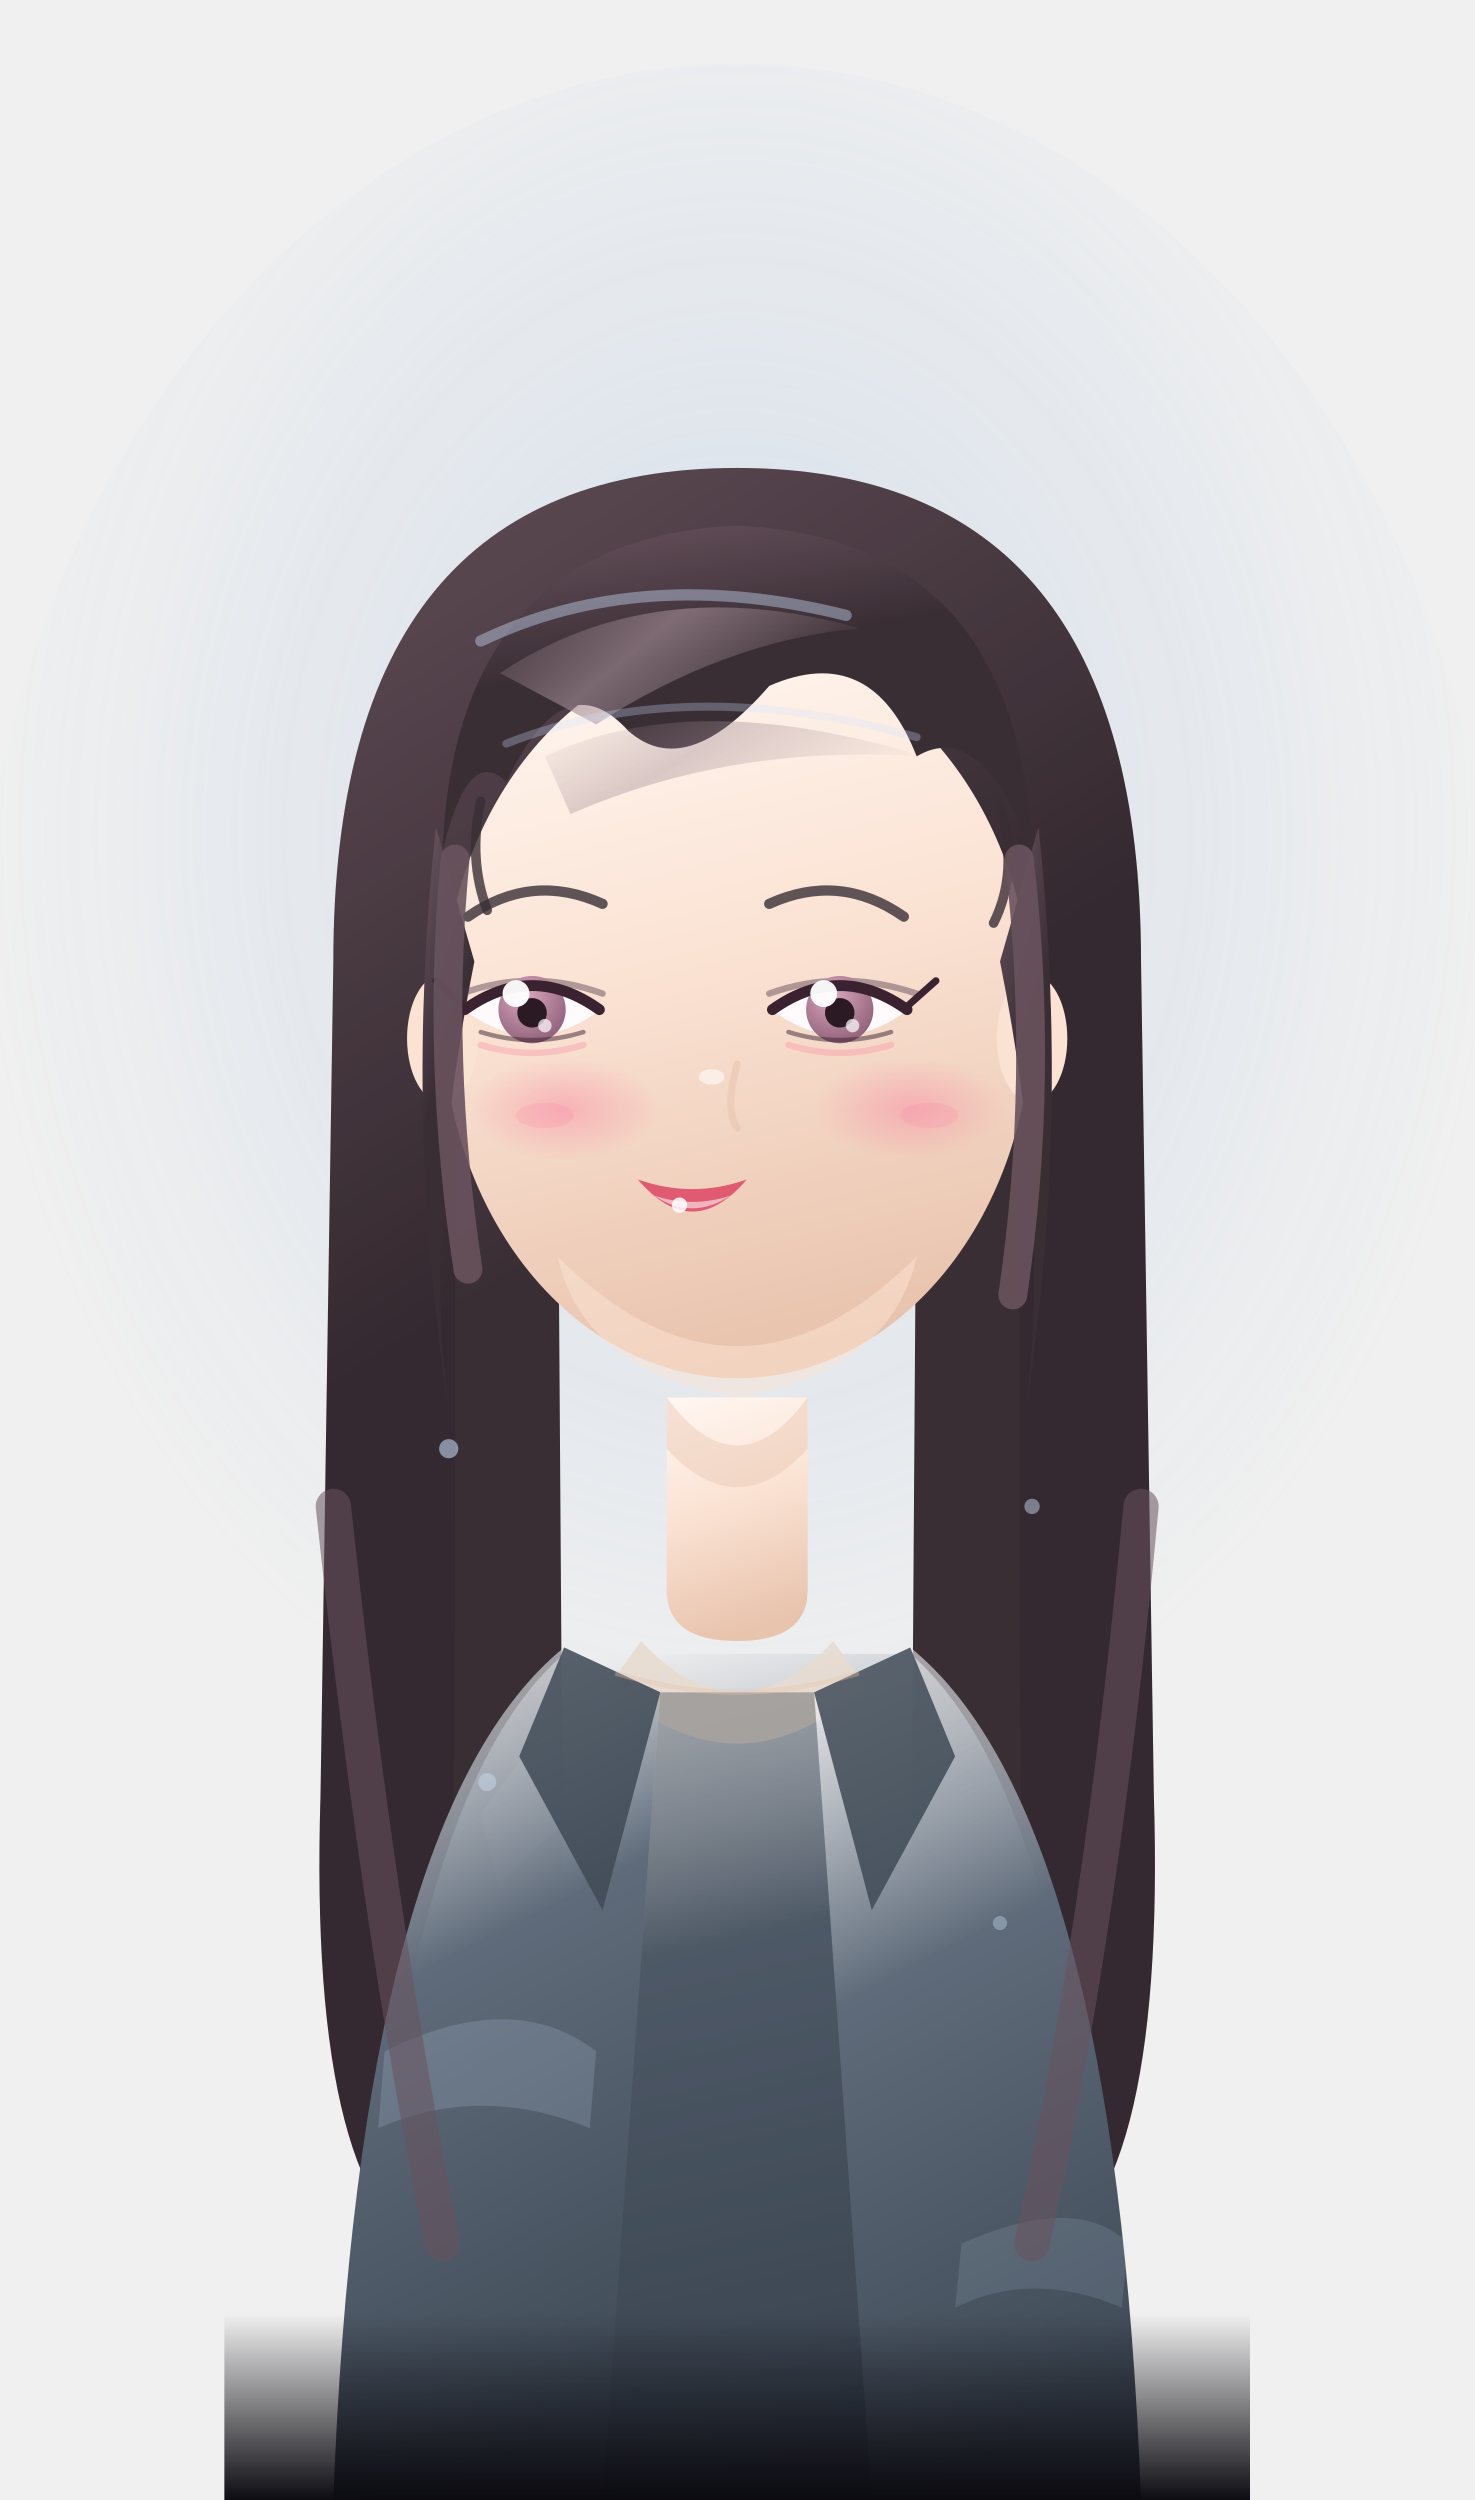
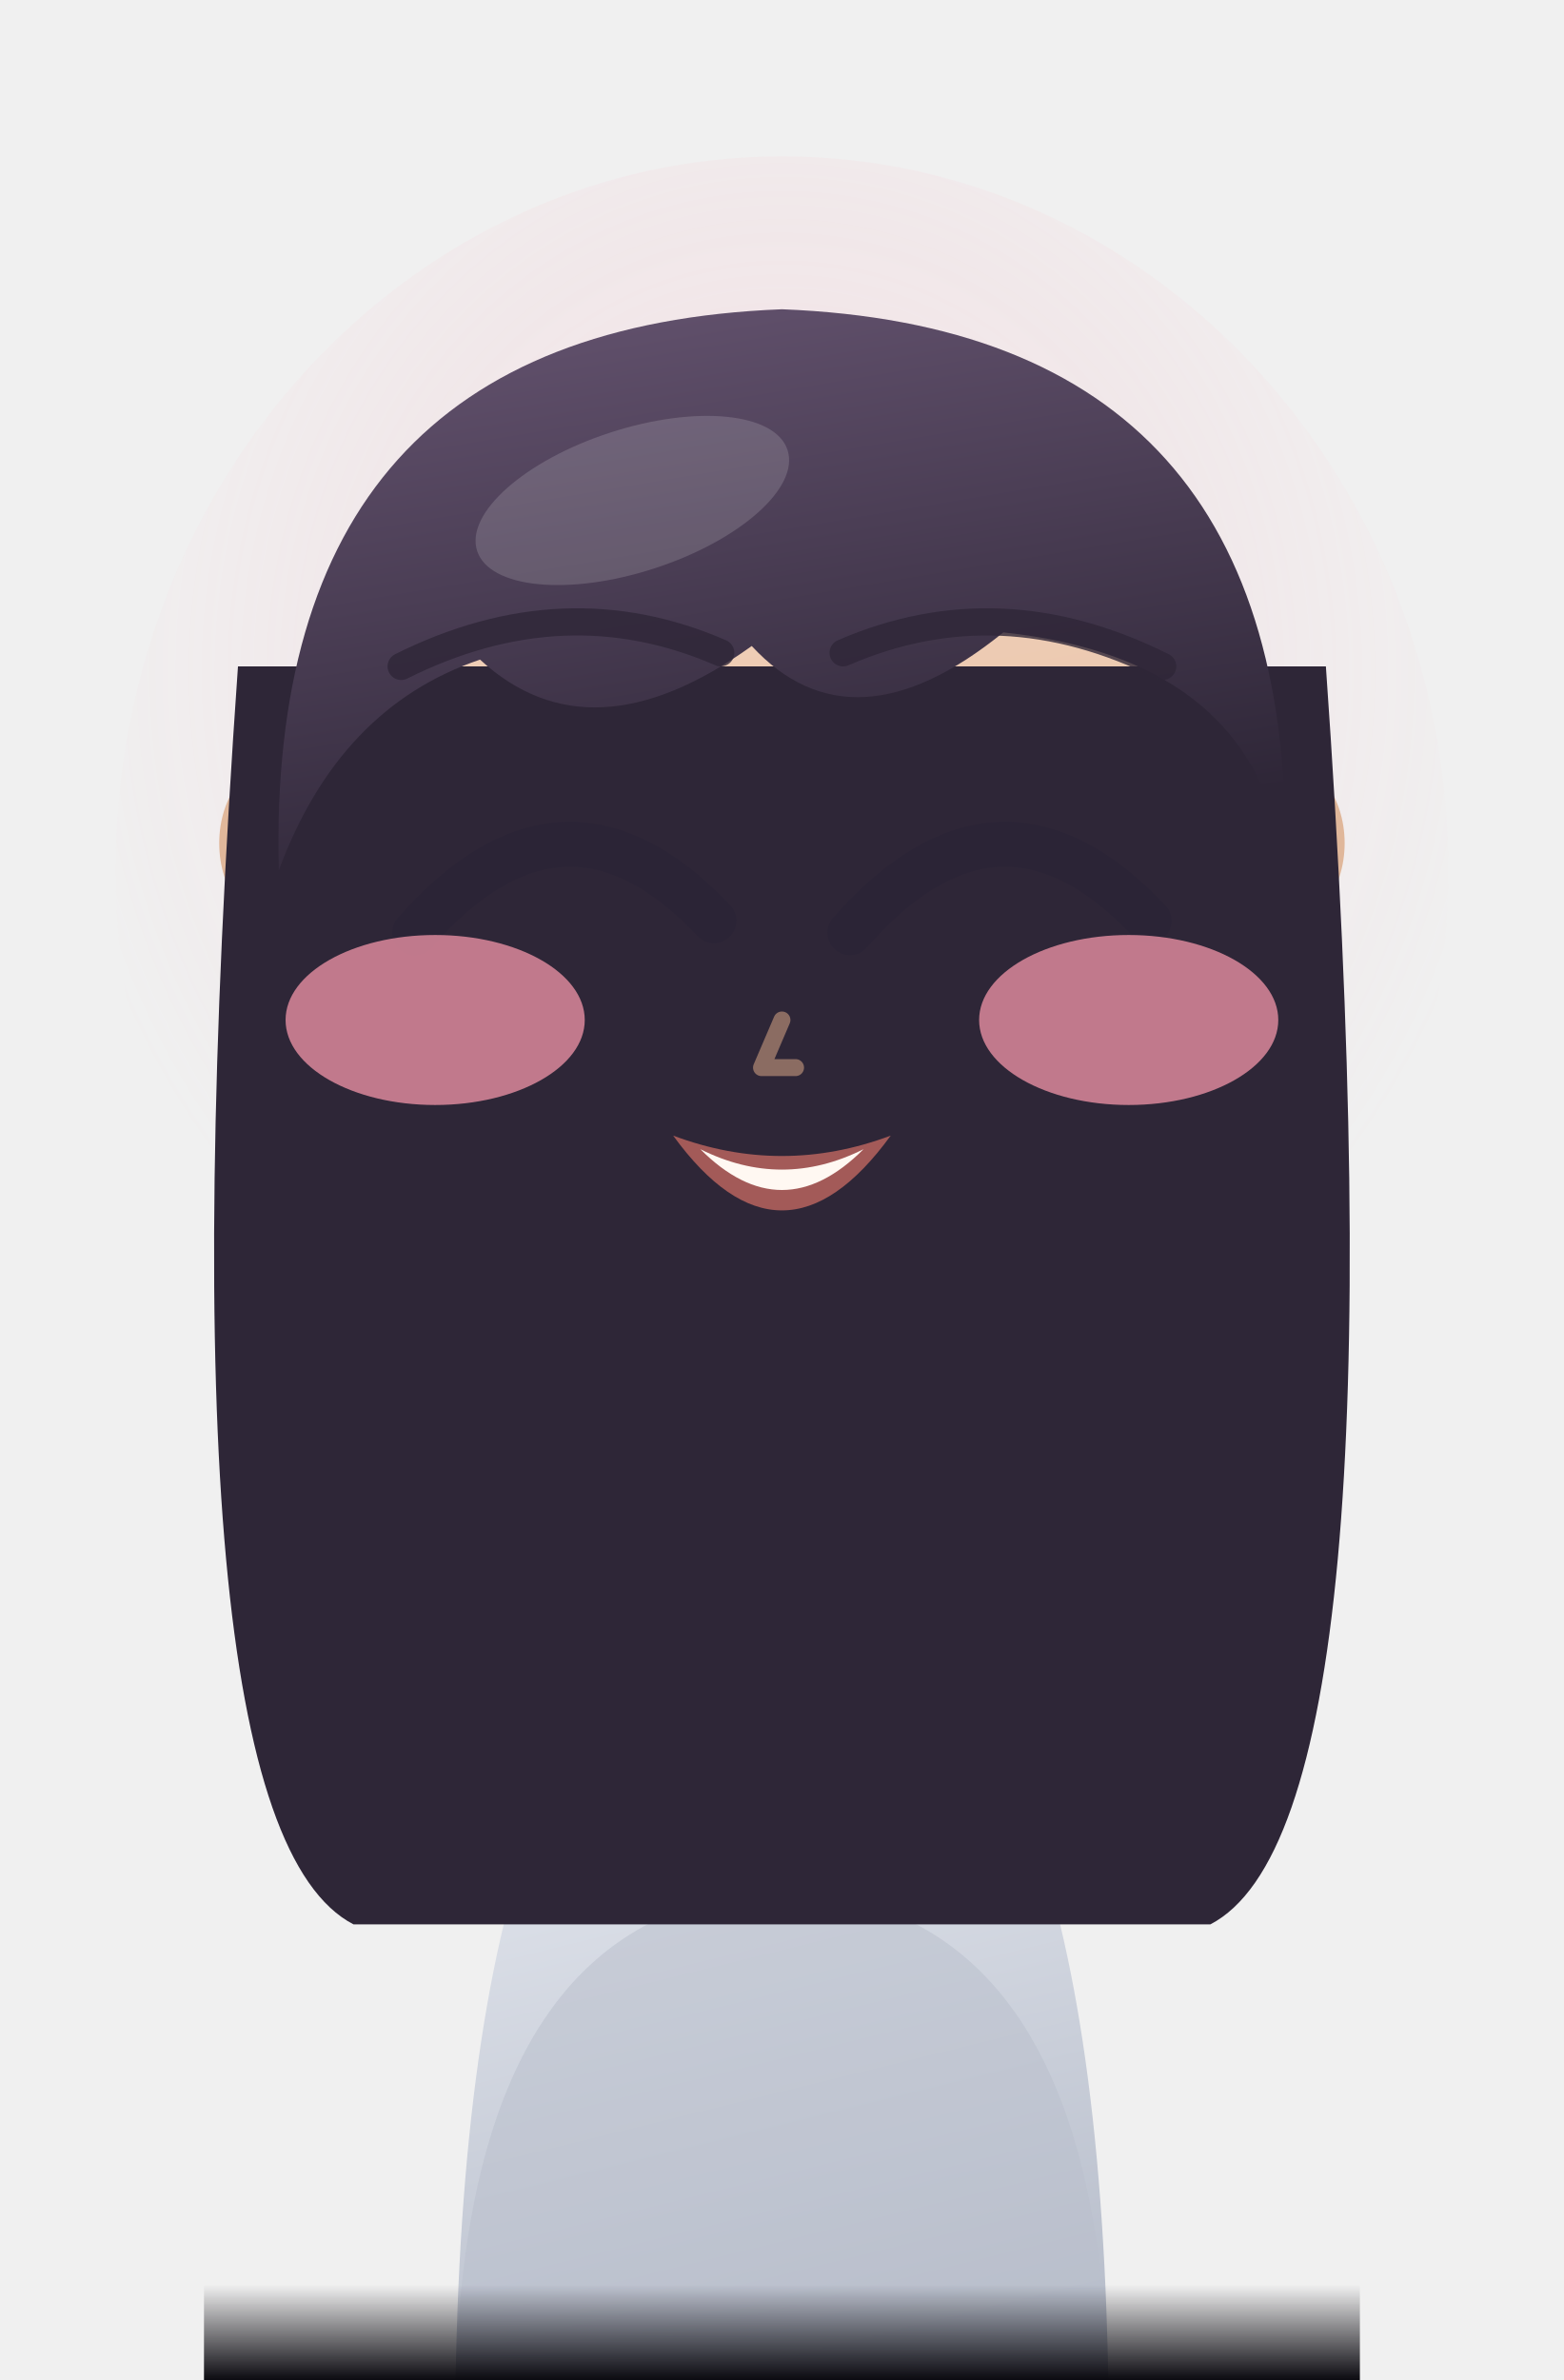
- <svg xmlns="http://www.w3.org/2000/svg" viewBox="0 0 460 780" width="460" height="780" preserveAspectRatio="xMidYMid slice">
+ <svg xmlns="http://www.w3.org/2000/svg" viewBox="0 0 460 700" width="460" height="700" preserveAspectRatio="xMidYMax meet">
  <defs>
-     <linearGradient id="hairG" x1="0.1" y1="0" x2="0.4" y2="1">
-       <stop offset="0%" stop-color="#68525d" />
-       <stop offset="45%" stop-color="#3a2e35" />
-       <stop offset="100%" stop-color="#3a2e35" />
+     <radialGradient id="iris" cx="0.5" cy="0.28" r="0.75">
+       <stop offset="0%" stop-color="#7e93c4" />
+       <stop offset="55%" stop-color="#3c4a6b" />
+       <stop offset="100%" stop-color="#4a2f52" />
+     </radialGradient>
+     <radialGradient id="aura" cx="0.5" cy="0.36" r="0.55">
+       <stop offset="0%" stop-color="#ff9db0" stop-opacity="0.22" />
+       <stop offset="100%" stop-color="#ff9db0" stop-opacity="0" />
+     </radialGradient>
+     <linearGradient id="hairG" x1="0.2" y1="0" x2="0.5" y2="1">
+       <stop offset="0%" stop-color="#63526e" />
+       <stop offset="100%" stop-color="#2e2637" />
    </linearGradient>
-     <linearGradient id="skinG" x1="0.2" y1="0" x2="0.4" y2="1">
-       <stop offset="0%" stop-color="#fff6f0" />
-       <stop offset="45%" stop-color="#fbe3d4" />
-       <stop offset="100%" stop-color="#e8c3ad" />
+     <linearGradient id="skinG" x1="0.3" y1="0" x2="0.5" y2="1">
+       <stop offset="0%" stop-color="#f6d9c4" />
+       <stop offset="100%" stop-color="#e0b79a" />
    </linearGradient>
-     <linearGradient id="coatG" x1="0.1" y1="0" x2="0.3" y2="1">
-       <stop offset="0%" stop-color="#ffffff" stop-opacity="0.55" />
-       <stop offset="40%" stop-color="#5f6b7a" />
-       <stop offset="100%" stop-color="#3f4a56" />
+     <linearGradient id="clothG" x1="0.2" y1="0" x2="0.4" y2="1">
+       <stop offset="0%" stop-color="#eef1f7" />
+       <stop offset="100%" stop-color="#b9bfcc" />
    </linearGradient>
-     <linearGradient id="hairShineG" x1="0" y1="0" x2="1" y2="0.4">
-       <stop offset="0%" stop-color="#a08a94" stop-opacity="0" />
-       <stop offset="45%" stop-color="#a08a94" stop-opacity="0.85" />
-       <stop offset="100%" stop-color="#a08a94" stop-opacity="0" />
-     </linearGradient>
-     <radialGradient id="irisG" cx="0.4" cy="0.3" r="0.8">
-       <stop offset="0%" stop-color="#d9a8bf" />
-       <stop offset="100%" stop-color="#8a5a72" />
-     </radialGradient>
-     <radialGradient id="blushG" cx="0.5" cy="0.5" r="0.5">
-       <stop offset="0%" stop-color="#f98aa4" stop-opacity="0.5" />
-       <stop offset="100%" stop-color="#f98aa4" stop-opacity="0" />
-     </radialGradient>
-     <radialGradient id="aura" cx="0.5" cy="0.4" r="0.5">
-       <stop offset="0%" stop-color="#7fa8d8" stop-opacity="0.24" />
-       <stop offset="100%" stop-color="#7fa8d8" stop-opacity="0" />
-     </radialGradient>
    <linearGradient id="fade" x1="0" y1="0" x2="0" y2="1">
-       <stop offset="70%" stop-color="#0b0a10" stop-opacity="0" />
+       <stop offset="80%" stop-color="#0b0a10" stop-opacity="0" />
      <stop offset="100%" stop-color="#0b0a10" stop-opacity="1" />
    </linearGradient>
  </defs>
-   <ellipse cx="230" cy="320" rx="238" ry="300" fill="url(#aura)" />
-   <path d="M104 300 Q104 146 230 146 Q356 146 356 300          L360 560 Q364 690 322 706 Q286 700 284 640          L286 344 L174 344 L176 640 Q174 700 138 706          Q96 690 100 560 Z" fill="url(#hairG)" />
-   <path d="M104 300 Q104 146 230 146 Q356 146 356 300 L360 560 Q364 690 322 706          Q318 600 318 470 L318 344 L142 344 L142 470 Q142 600 138 706          Q96 690 100 560 Z" fill="#000" opacity="0.10" />
-   <path d="M112 780 Q118 566 176 516 L284 516 Q342 566 348 780 Z" fill="url(#coatG)" />
-   <path d="M150 566 Q176 528 200 522 L200 560 Q172 566 156 590 Z" fill="#fff" opacity="0.18" />
-   <path d="M200 512 Q230 544 260 512 L270 526 Q230 562 190 526 Z" fill="#e8dcd0" opacity="0.9" />
-   <path d="M104 780 Q112 566 176 514 L206 528 L188 780 Z" fill="url(#coatG)" />
-   <path d="M356 780 Q348 566 284 514 L254 528 L272 780 Z" fill="url(#coatG)" />
-   <path d="M176 514 L206 528 L188 596 L162 548 Z" fill="#3f4a56" opacity="0.85" />
-   <path d="M284 514 L254 528 L272 596 L298 548 Z" fill="#3f4a56" opacity="0.85" />
-   <path d="M206 528 L254 528 L272 780 L188 780 Z" fill="#2f3742" opacity="0.35" />
-   <path d="M120 640 Q160 620 186 640 L184 664 Q150 650 118 664 Z" fill="#cfe4ff" opacity="0.16" />
-   <path d="M300 700 Q336 684 352 700 L350 720 Q322 708 298 720 Z" fill="#cfe4ff" opacity="0.12" />
-   <path d="M208 436 L208 496 Q208 512 230 512 Q252 512 252 496 L252 436 Z" fill="url(#skinG)" />
-   <path d="M208 436 Q230 466 252 436 L252 452 Q230 476 208 452 Z" fill="#e8c3ad" opacity="0.42" />
-   <path d="M192 522 Q212 528 230 528 Q248 528 268 522" fill="none" stroke="#e8c3ad" stroke-width="1.6" opacity="0.35" />
-   <ellipse cx="230" cy="316" rx="92" ry="114" fill="url(#skinG)" />
-   <path d="M174 392 Q230 448 286 392 Q278 428 230 436 Q182 428 174 392 Z" fill="#fbe3d4" opacity="0.5" />
-   <ellipse cx="138" cy="324" rx="11" ry="20" fill="#fbe3d4" />
-   <ellipse cx="322" cy="324" rx="11" ry="20" fill="#fbe3d4" />
-   <path d="M136 318 Q142 324 136 332" fill="none" stroke="#e8c3ad" stroke-width="1.6" opacity="0.6" />
-   <path d="M138 266 Q142 168 230 164 Q318 168 322 266          Q306 224 286 236 Q272 200 240 214          Q214 244 196 228 Q176 206 158 244 Q146 232 138 266 Z" fill="url(#hairG)" />
-   <path d="M150 250 Q146 268 152 284" fill="none" stroke="#3a2e35" stroke-width="3" stroke-linecap="round" opacity="0.8" />
-   <path d="M312 252 Q318 272 310 288" fill="none" stroke="#3a2e35" stroke-width="3" stroke-linecap="round" opacity="0.8" />
-   <path d="M156 210 Q204 178 268 196 Q226 200 186 226 Z" fill="url(#hairShineG)" opacity="0.75" />
-   <path d="M170 236 Q216 214 288 236 Q228 232 178 254 Z" fill="url(#hairShineG)" opacity="0.45" />
-   <path d="M136 258 Q126 350 140 440 Q132 380 148 300 Z" fill="url(#hairG)" />
-   <path d="M324 258 Q334 350 320 440 Q328 380 312 300 Z" fill="url(#hairG)" />
-   <ellipse cx="176" cy="346" rx="30" ry="16" fill="url(#blushG)" />
-   <ellipse cx="284" cy="346" rx="30" ry="16" fill="url(#blushG)" />
-   <ellipse cx="170" cy="348" rx="9" ry="4" fill="#f98aa4" opacity="0.22" />
-   <ellipse cx="290" cy="348" rx="9" ry="4" fill="#f98aa4" opacity="0.22" />
-   <path d="M146 286 Q166 272 188 282" fill="none" stroke="#3a2e35" stroke-width="3.2" stroke-linecap="round" opacity="0.8" />
-   <path d="M240 282 Q262 272 282 286" fill="none" stroke="#3a2e35" stroke-width="3.2" stroke-linecap="round" opacity="0.8" />
-   <path d="M144 310 Q166 302 188 310" fill="none" stroke="#4a3244" stroke-width="2" opacity="0.42" stroke-linecap="round" />
-   <path d="M240 310 Q262 302 286 310" fill="none" stroke="#4a3244" stroke-width="2" opacity="0.42" stroke-linecap="round" />
-   <path d="M146 316 Q166 302 186 316 Q166 330 146 316 Z" fill="#fffafc" />
-   <path d="M242 316 Q262 302 282 316 Q262 330 242 316 Z" fill="#fffafc" />
-   <circle cx="166" cy="315" r="10.5" fill="url(#irisG)" />
-   <circle cx="262" cy="315" r="10.5" fill="url(#irisG)" />
-   <circle cx="166" cy="316" r="4.6" fill="#2b1a24" />
-   <circle cx="262" cy="316" r="4.6" fill="#2b1a24" />
-   <path d="M145 315 Q166 300 187 315" fill="none" stroke="#3a2230" stroke-width="3.4" stroke-linecap="round" />
-   <path d="M241 315 Q262 300 283 315" fill="none" stroke="#3a2230" stroke-width="3.4" stroke-linecap="round" />
-   <path d="M150 322 Q166 327 182 322" fill="none" stroke="#3a2230" stroke-width="1.4" opacity="0.5" stroke-linecap="round" />
-   <path d="M246 322 Q262 327 278 322" fill="none" stroke="#3a2230" stroke-width="1.4" opacity="0.5" stroke-linecap="round" />
-   <path d="M145 314 L136 306" stroke="#3a2230" stroke-width="2.2" stroke-linecap="round" />
-   <path d="M283 314 L292 306" stroke="#3a2230" stroke-width="2.2" stroke-linecap="round" />
-   <path d="M150 326 Q166 331 182 326" fill="none" stroke="#f98aa4" stroke-width="2" opacity="0.35" stroke-linecap="round" />
-   <path d="M246 326 Q262 331 278 326" fill="none" stroke="#f98aa4" stroke-width="2" opacity="0.35" stroke-linecap="round" />
-   <circle cx="161" cy="310" r="4.2" fill="#fff" opacity="0.95" />
-   <circle cx="257" cy="310" r="4.2" fill="#fff" opacity="0.95" />
-   <circle cx="170" cy="320" r="2.1" fill="#fff" opacity="0.7" />
-   <circle cx="266" cy="320" r="2.1" fill="#fff" opacity="0.7" />
-   <path d="M230 332 Q226 346 230 352" fill="none" stroke="#e8c3ad" stroke-width="2.2" stroke-linecap="round" opacity="0.55" />
-   <ellipse cx="222" cy="336" rx="4" ry="2.4" fill="#fff" opacity="0.55" />
-   <path d="M199 368 Q216 388 233 368 Q216 374 199 368 Z" fill="#e05a72" />
-   <path d="M204 373 Q216 381 228 373 Q216 377 204 373 Z" fill="#fff" opacity="0.55" />
-   <circle cx="212" cy="376" r="2.4" fill="#fff" opacity="0.85" />
-   <path d="M142 268 Q136 330 146 396" fill="none" stroke="#68525d" stroke-width="9" stroke-linecap="round" opacity="0.9" />
-   <path d="M318 268 Q326 336 316 404" fill="none" stroke="#68525d" stroke-width="9" stroke-linecap="round" opacity="0.9" />
-   <path d="M104 470 Q118 600 138 700" fill="none" stroke="#68525d" stroke-width="11" stroke-linecap="round" opacity="0.55" />
-   <path d="M356 470 Q344 600 322 700" fill="none" stroke="#68525d" stroke-width="11" stroke-linecap="round" opacity="0.55" />
-   <path d="M150 200 Q200 176 264 192" fill="none" stroke="#cfe4ff" stroke-width="3.5" stroke-linecap="round" opacity="0.4" />
-   <path d="M158 232 Q214 210 286 230" fill="none" stroke="#cfe4ff" stroke-width="2.5" stroke-linecap="round" opacity="0.28" />
-   <circle cx="140" cy="452" r="3" fill="#cfe4ff" opacity="0.55" />
-   <circle cx="322" cy="470" r="2.4" fill="#cfe4ff" opacity="0.45" />
-   <circle cx="152" cy="556" r="2.8" fill="#cfe4ff" opacity="0.4" />
-   <circle cx="312" cy="600" r="2.2" fill="#cfe4ff" opacity="0.35" />
-   <rect x="70" y="586" width="320" height="194" fill="url(#fade)" />
+   <ellipse cx="230" cy="256" rx="196" ry="210" fill="url(#aura)" />
+   <path d="M172 600 L172 676 Q172 692 188 692 L214 692 Q228 692 228 676 L228 600 Z" fill="#e0b79a" />
+   <path d="M236 600 L236 676 Q236 692 250 692 L276 692 Q292 692 292 676 L292 600 Z" fill="#e0b79a" />
+   <path d="M166 674 Q158 700 182 704 L224 704 Q234 700 228 678 Z" fill="#454050" />
+   <path d="M238 678 Q232 700 242 704 L284 704 Q308 700 300 674 Z" fill="#454050" />
+   <path d="M134 700 Q138 474 230 466 Q322 474 326 700 Z" fill="url(#clothG)" />
+   <path d="M198 470 Q230 498 262 470 L270 484 Q230 514 190 484 Z" fill="#b9bfcc" />
+   <path d="M200 472 Q230 496 260 472 L264 478 Q230 502 196 478 Z" fill="#000" opacity="0.1" />
+   <path d="M230 496 l-26 -16 l6 -12 l20 12 l20 -12 l6 12 z" fill="#8b95b5" />
+   <circle cx="230" cy="484" r="7" fill="#8b95b5" opacity="0.8" />
+   <path d="M134 700 Q138 560 230 556 Q322 560 326 700 Z" fill="#b9bfcc" opacity="0.55" />
+   <ellipse cx="128" cy="534" rx="23" ry="27" fill="#f6d9c4" />
+   <ellipse cx="332" cy="534" rx="23" ry="27" fill="#f6d9c4" />
+   <ellipse cx="128" cy="534" rx="23" ry="27" fill="#e0b79a" opacity="0.22" />
+   <ellipse cx="332" cy="534" rx="23" ry="27" fill="#e0b79a" opacity="0.22" />
+   <path d="M206 376 L206 470 Q230 486 254 470 L254 376 Z" fill="#e0b79a" />
+   <path d="M206 384 Q230 414 254 384 L254 402 Q230 428 206 402 Z" fill="#c99b7e" opacity="0.45" />
+   <ellipse cx="230" cy="236" rx="148" ry="140.6" fill="url(#skinG)" />
+   <ellipse cx="83.48" cy="248" rx="19" ry="25" fill="#e0b79a" />
+   <ellipse cx="376.52" cy="248" rx="19" ry="25" fill="#e0b79a" />
+   <path d="M70 196 Q46 536 104 566          L356 566          Q414 536 390 196 Z" fill="#2e2637" />
+   <path d="M82 256          Q78 96.88 230 90.96          Q382 96.88 378 256          Q370 194 295.12 186          Q250.72 222 221.12 190          Q173.76 224 141.2 194          Q99.76 208 82 256 Z" fill="url(#hairG)" />
+   <ellipse cx="186" cy="147.2" rx="48" ry="21" fill="#ffffff" opacity="0.15" transform="rotate(-18 186 147.2)" />
+   <path d="M118 196 Q166 172 212 192" fill="none" stroke="#2e2637" stroke-width="8" stroke-linecap="round" opacity="0.8" />
+   <path d="M248 192 Q294 172 342 196" fill="none" stroke="#2e2637" stroke-width="8" stroke-linecap="round" opacity="0.8" />
+   <path d="M122 274.32 Q166 224.16 210 270.8" fill="none" stroke="#2b2436" stroke-width="13.2" stroke-linecap="round" />
+   <path d="M250 274.32 Q294 224.16 338 270.8" fill="none" stroke="#2b2436" stroke-width="13.2" stroke-linecap="round" />
+   <path d="M230 300 L224 314 L234 314" fill="none" stroke="#c99b7e" stroke-width="5" stroke-linecap="round" stroke-linejoin="round" opacity="0.6" />
+   <path d="M198 334 Q230 378 262 334                    Q230 346 198 334 Z" fill="#a35a58" />
+   <path d="M206 338 Q230 350 254 338                    Q230 362 206 338 Z" fill="#fff8f2" />
+   <ellipse cx="128" cy="300" rx="44" ry="25" fill="#ff9db0" opacity="0.7" />
+   <ellipse cx="332" cy="300" rx="44" ry="25" fill="#ff9db0" opacity="0.7" />
+   <rect x="60" y="560" width="340" height="140" fill="url(#fade)" />
</svg>
